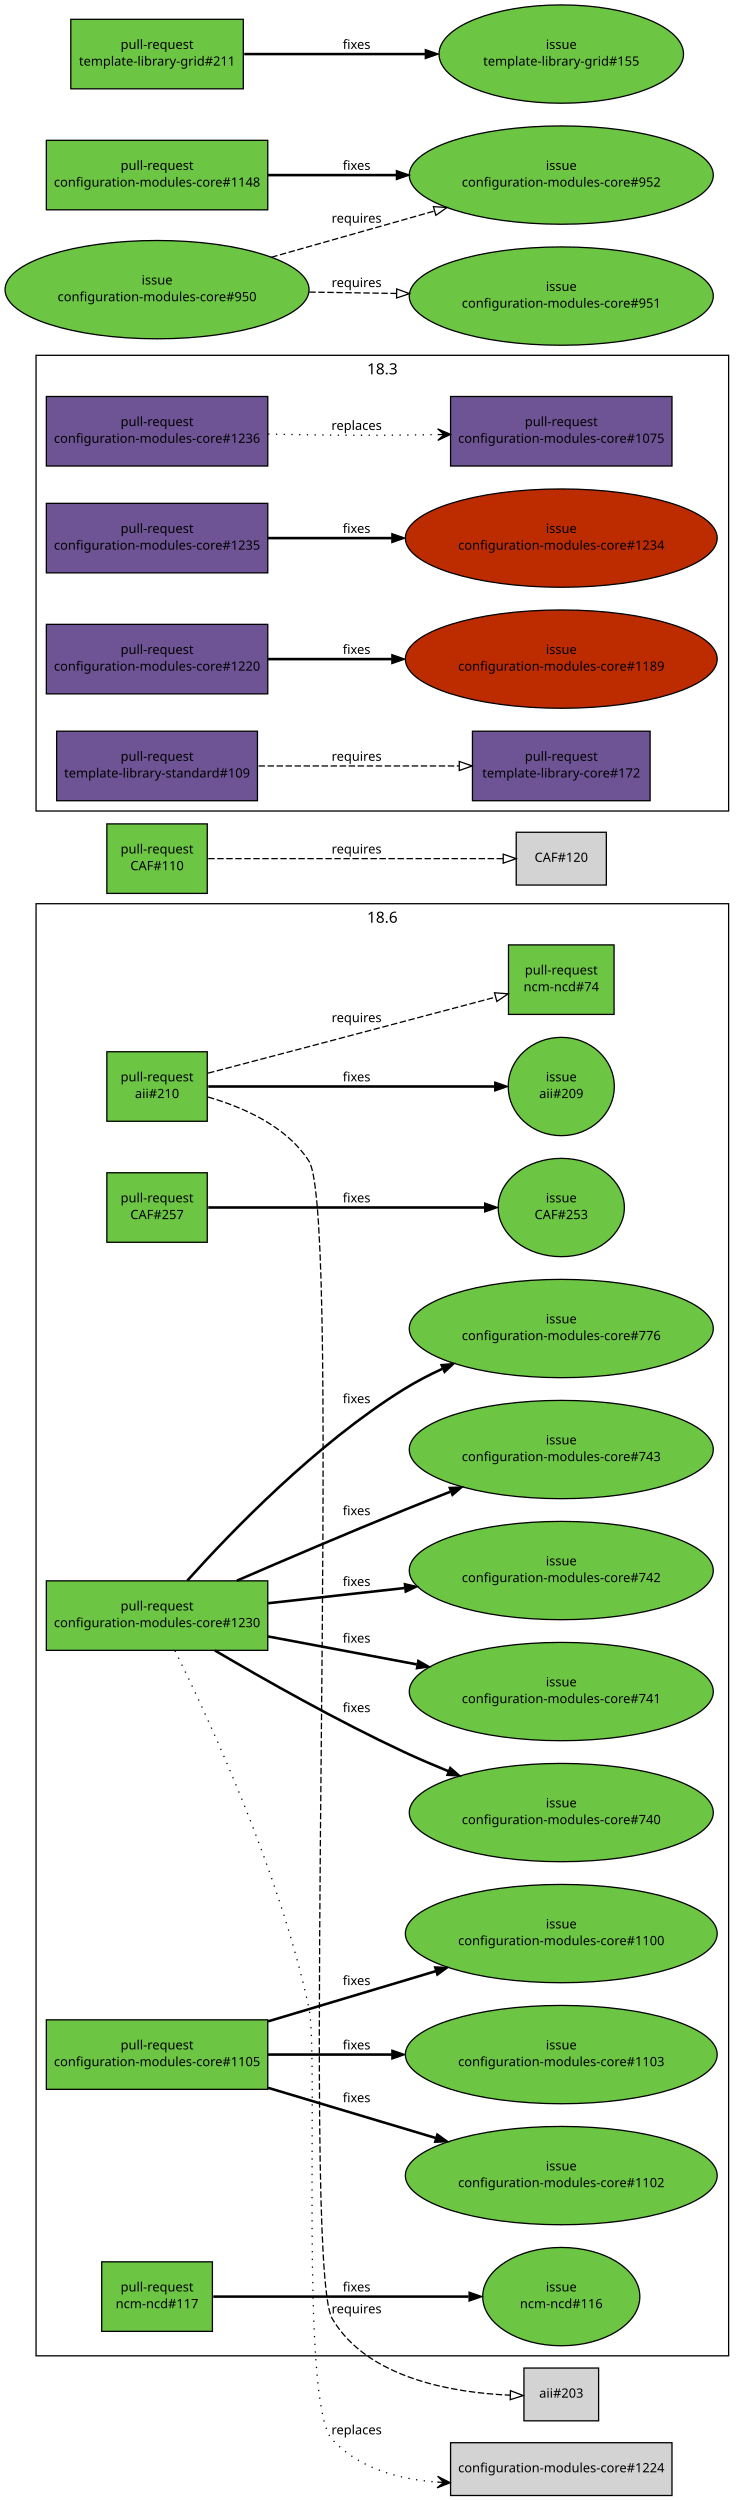
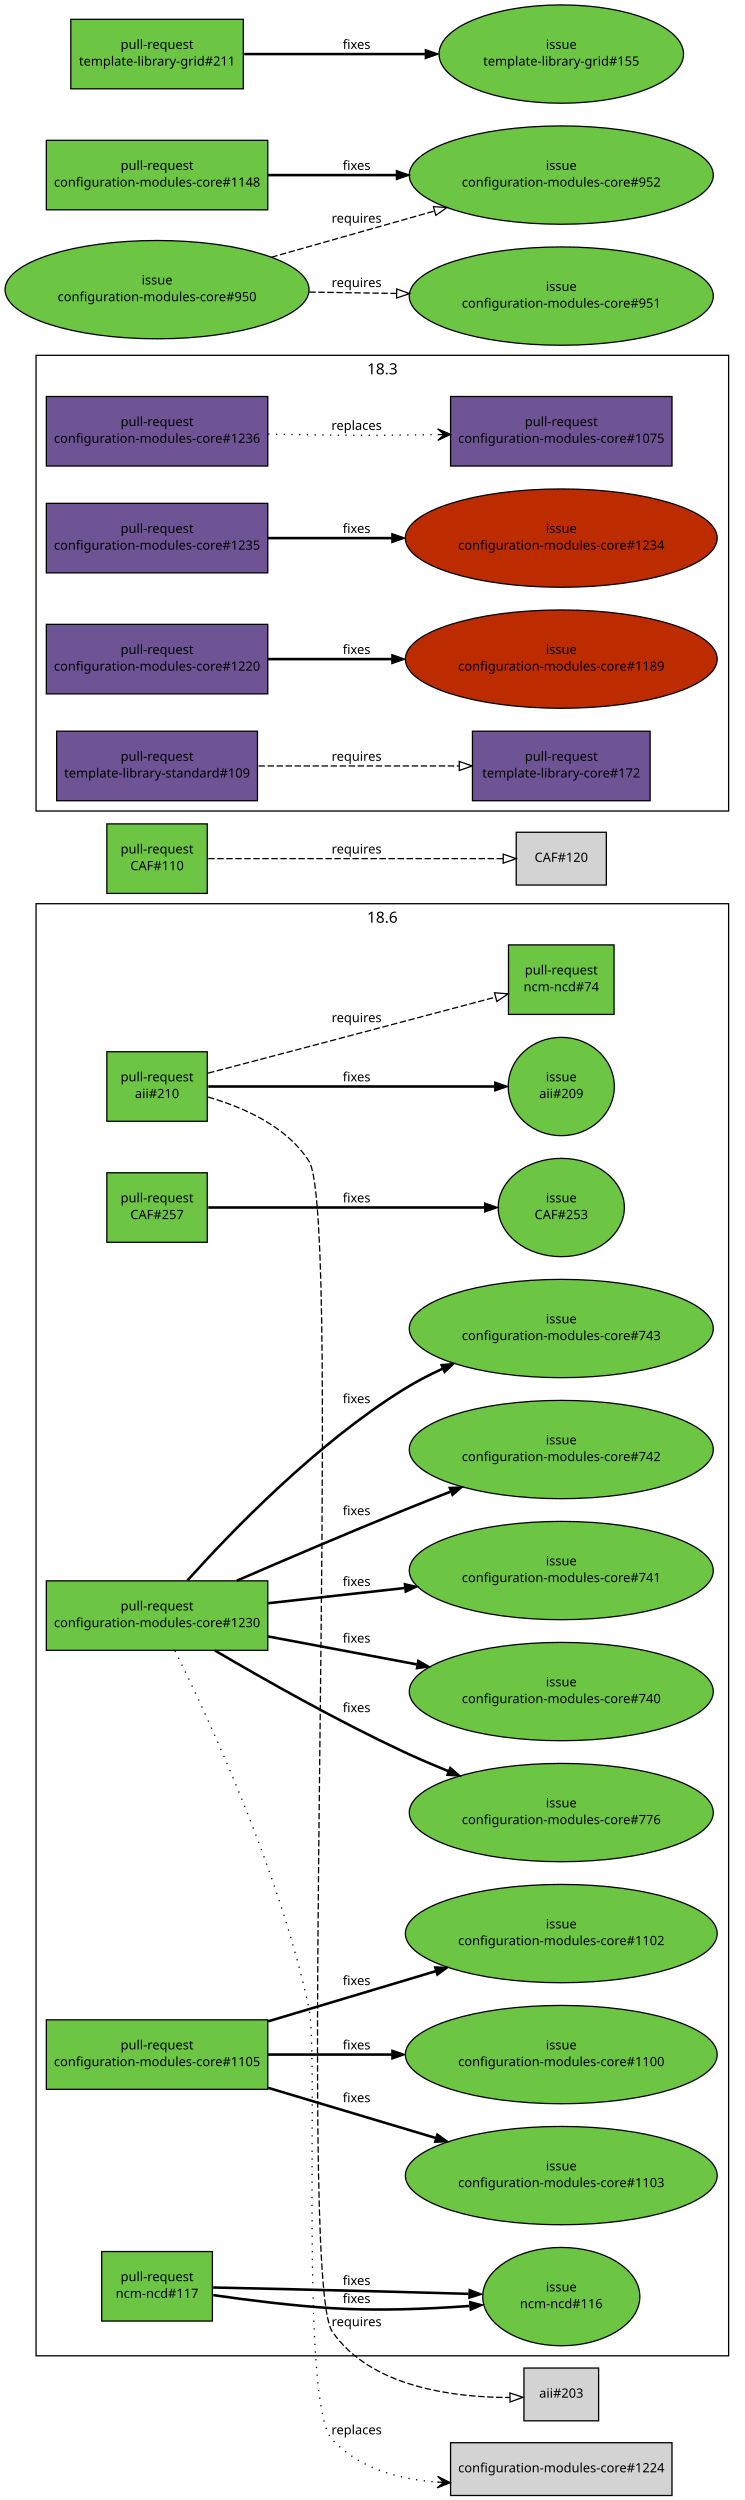
<svg xmlns="http://www.w3.org/2000/svg" xmlns:xlink="http://www.w3.org/1999/xlink" width="578pt" height="1942pt" viewBox="0.00 0.00 578.00 1942.00">
  <g id="graph1" class="graph" transform="scale(1 1) rotate(0) translate(4 1938)">
    <polygon fill="white" stroke="white" points="-4,5 -4,-1938 575,-1938 575,5 -4,5" />
    <g id="graph3" class="cluster">
      <polygon fill="none" stroke="black" points="24,-1308 24,-1662 562,-1662 562,-1308 24,-1308" />
      <text text-anchor="middle" x="293" y="-1647.2" font-family="Sans" font-size="12.00">18.3</text>
    </g>
    <g id="graph4" class="cluster">
      <polygon fill="none" stroke="black" points="24,-108 24,-1236 562,-1236 562,-108 24,-108" />
      <text text-anchor="middle" x="293" y="-1221.2" font-family="Sans" font-size="12.00">18.6</text>
    </g>
    <g id="node1" class="node">
      <a xlink:href="https://github.com/quattor/aii/pull/210" xlink:title="Shellfe: support active config for plugins" target="_parent">
        <polygon fill="#6cc644" stroke="black" points="157,-1121 79,-1121 79,-1067 157,-1067 157,-1121" />
        <text text-anchor="middle" x="118" y="-1098" font-family="Sans" font-size="10.00">pull-request</text>
        <text text-anchor="middle" x="118" y="-1085" font-family="Sans" font-size="10.00">aii#210</text>
      </a>
    </g>
    <g id="node3" class="node">
      <a xlink:href="https://github.com/quattor/aii/issues/209" xlink:title="support ACTIVE_CONFIG" target="_parent">
        <ellipse fill="#6cc644" stroke="black" cx="432" cy="-1094" rx="41.217" ry="38.184" />
        <text text-anchor="middle" x="432" y="-1098" font-family="Sans" font-size="10.00">issue</text>
        <text text-anchor="middle" x="432" y="-1085" font-family="Sans" font-size="10.00">aii#209</text>
      </a>
    </g>
    <g id="edge2" class="edge">
      <path fill="none" stroke="black" stroke-width="2" d="M157.768,-1094C214.279,-1094 317.868,-1094 380.284,-1094" />
      <polygon fill="black" stroke="black" points="380.31,-1097.5 390.31,-1094 380.31,-1090.5 380.31,-1097.5" />
      <text text-anchor="middle" x="273" y="-1098" font-family="Sans" font-size="10.00">fixes</text>
    </g>
    <g id="node5" class="node">
      <a xlink:href="https://github.com/quattor/ncm-ncd/pull/74" xlink:title="Set the current active config as an attribute to the component" target="_parent">
        <polygon fill="#6cc644" stroke="black" points="473,-1204 391,-1204 391,-1150 473,-1150 473,-1204" />
        <text text-anchor="middle" x="432" y="-1181" font-family="Sans" font-size="10.00">pull-request</text>
        <text text-anchor="middle" x="432" y="-1168" font-family="Sans" font-size="10.00">ncm-ncd#74</text>
      </a>
    </g>
    <g id="edge4" class="edge">
      <path fill="none" stroke="black" stroke-dasharray="5,2" d="M157.609,-1104.38C180.517,-1110.39 209.889,-1118.11 236,-1125 285.266,-1138.01 341.475,-1152.93 381.028,-1163.44" />
      <polygon fill="none" stroke="black" points="380.148,-1166.83 390.711,-1166.01 381.946,-1160.06 380.148,-1166.83" />
      <text text-anchor="middle" x="273" y="-1144" font-family="Sans" font-size="10.00">requires</text>
    </g>
    <g id="node7" class="node">
      <polygon fill="lightgrey" stroke="black" points="461,-98.5 403,-98.5 403,-57.5 461,-57.5 461,-98.5" />
      <text text-anchor="middle" x="432" y="-75.5" font-family="Sans" font-size="10.00">aii#203</text>
    </g>
    <g id="edge6" class="edge">
-       <path fill="none" stroke="black" stroke-dasharray="5,2" d="M157.577,-1085.84C184.672,-1077.99 218.713,-1063.15 236,-1036 262.83,-993.862 228.783,-180.122 254,-137 281.405,-90.137 348.631,-79.292 392.174,-77.425" />
-       <polygon fill="none" stroke="black" points="392.53,-80.917 402.426,-77.132 392.33,-73.92 392.53,-80.917" />
-       <text text-anchor="middle" x="273" y="-141" font-family="Sans" font-size="10.00">requires</text>
+       <path fill="none" stroke="black" stroke-dasharray="5,2" d="M157.579,-1085.84C184.675,-1077.99 218.716,-1063.15 236,-1036 263.124,-993.391 225.461,-168.675 254,-127 283.947,-83.268 349.478,-75.588 392.125,-75.632" />
+       <polygon fill="none" stroke="black" points="392.123,-79.132 402.175,-75.784 392.229,-72.133 392.123,-79.132" />
+       <text text-anchor="middle" x="273" y="-131" font-family="Sans" font-size="10.00">requires</text>
    </g>
    <g id="node8" class="node">
      <a xlink:href="https://github.com/quattor/CAF/pull/257" xlink:title="Process: run process as another user" target="_parent">
        <polygon fill="#6cc644" stroke="black" points="157,-1027 79,-1027 79,-973 157,-973 157,-1027" />
        <text text-anchor="middle" x="118" y="-1004" font-family="Sans" font-size="10.00">pull-request</text>
        <text text-anchor="middle" x="118" y="-991" font-family="Sans" font-size="10.00">CAF#257</text>
      </a>
    </g>
    <g id="node10" class="node">
      <a xlink:href="https://github.com/quattor/CAF/issues/253" xlink:title="CAF::Process: Include an option to execute the command as an specific user" target="_parent">
        <ellipse fill="#6cc644" stroke="black" cx="432" cy="-1000" rx="48.998" ry="38.184" />
        <text text-anchor="middle" x="432" y="-1004" font-family="Sans" font-size="10.00">issue</text>
        <text text-anchor="middle" x="432" y="-991" font-family="Sans" font-size="10.00">CAF#253</text>
      </a>
    </g>
    <g id="edge8" class="edge">
      <path fill="none" stroke="black" stroke-width="2" d="M157.768,-1000C211.934,-1000 309.353,-1000 372.308,-1000" />
      <polygon fill="black" stroke="black" points="372.488,-1003.5 382.488,-1000 372.488,-996.5 372.488,-1003.5" />
      <text text-anchor="middle" x="273" y="-1004" font-family="Sans" font-size="10.00">fixes</text>
    </g>
    <g id="node11" class="node">
      <a xlink:href="https://github.com/quattor/CAF/pull/110" xlink:title="Download: API proposal" target="_parent">
        <polygon fill="#6cc644" stroke="black" points="157,-1298 79,-1298 79,-1244 157,-1244 157,-1298" />
        <text text-anchor="middle" x="118" y="-1275" font-family="Sans" font-size="10.00">pull-request</text>
        <text text-anchor="middle" x="118" y="-1262" font-family="Sans" font-size="10.00">CAF#110</text>
      </a>
    </g>
    <g id="node13" class="node">
      <polygon fill="lightgrey" stroke="black" points="467,-1291.5 397,-1291.5 397,-1250.5 467,-1250.5 467,-1291.5" />
      <text text-anchor="middle" x="432" y="-1268.5" font-family="Sans" font-size="10.00">CAF#120</text>
    </g>
    <g id="edge10" class="edge">
      <path fill="none" stroke="black" stroke-dasharray="5,2" d="M157.768,-1271C216.269,-1271 325.221,-1271 386.719,-1271" />
      <polygon fill="none" stroke="black" points="386.897,-1274.5 396.897,-1271 386.897,-1267.5 386.897,-1274.5" />
      <text text-anchor="middle" x="273" y="-1275" font-family="Sans" font-size="10.00">requires</text>
    </g>
    <g id="node14" class="node">
      <a xlink:href="https://github.com/quattor/configuration-modules-core/pull/1236" xlink:title="ncm-spma: yum: Expose support for multiple reposdirs" target="_parent">
        <polygon fill="#6e5494" stroke="black" points="204,-1630 32,-1630 32,-1576 204,-1576 204,-1630" />
        <text text-anchor="middle" x="118" y="-1607" font-family="Sans" font-size="10.00">pull-request</text>
        <text text-anchor="middle" x="118" y="-1594" font-family="Sans" font-size="10.00">configuration-modules-core#1236</text>
      </a>
    </g>
    <g id="node16" class="node">
      <a xlink:href="https://github.com/quattor/configuration-modules-core/pull/1075" xlink:title="ncm-spma (yum): Allow unmanaged repositories to be controlled seperately from packages" target="_parent">
        <polygon fill="#6e5494" stroke="black" points="518,-1630 346,-1630 346,-1576 518,-1576 518,-1630" />
        <text text-anchor="middle" x="432" y="-1607" font-family="Sans" font-size="10.00">pull-request</text>
        <text text-anchor="middle" x="432" y="-1594" font-family="Sans" font-size="10.00">configuration-modules-core#1075</text>
      </a>
    </g>
    <g id="edge12" class="edge">
      <path fill="none" stroke="black" stroke-dasharray="1,5" d="M204.329,-1600.81C220.818,-1600.47 237.942,-1600.18 254,-1600 280.582,-1599.71 309.395,-1599.95 335.94,-1600.4" />
      <polygon fill="black" stroke="black" points="345.993,-1600.58 335.913,-1604.9 340.994,-1600.49 335.995,-1600.4 335.995,-1600.4 335.995,-1600.4 340.994,-1600.49 336.076,-1595.9 345.993,-1600.58 345.993,-1600.58" />
      <text text-anchor="middle" x="273" y="-1604" font-family="Sans" font-size="10.00">replaces</text>
    </g>
    <g id="node17" class="node">
      <a xlink:href="https://github.com/quattor/configuration-modules-core/pull/1235" xlink:title="ncm-ofed: import CAF::Service and enable NoActionSupported" target="_parent">
        <polygon fill="#6e5494" stroke="black" points="204,-1547 32,-1547 32,-1493 204,-1493 204,-1547" />
        <text text-anchor="middle" x="118" y="-1524" font-family="Sans" font-size="10.00">pull-request</text>
        <text text-anchor="middle" x="118" y="-1511" font-family="Sans" font-size="10.00">configuration-modules-core#1235</text>
      </a>
    </g>
    <g id="node19" class="node">
      <a xlink:href="https://github.com/quattor/configuration-modules-core/issues/1234" xlink:title="ncm-ofed: no loading of CAF::Service" target="_parent">
        <ellipse fill="#bd2c00" stroke="black" cx="432" cy="-1520" rx="121.122" ry="38.184" />
        <text text-anchor="middle" x="432" y="-1524" font-family="Sans" font-size="10.00">issue</text>
        <text text-anchor="middle" x="432" y="-1511" font-family="Sans" font-size="10.00">configuration-modules-core#1234</text>
      </a>
    </g>
    <g id="edge14" class="edge">
      <path fill="none" stroke="black" stroke-width="2" d="M204.217,-1520C233.916,-1520 267.888,-1520 300.372,-1520" />
      <polygon fill="black" stroke="black" points="300.399,-1523.5 310.399,-1520 300.399,-1516.5 300.399,-1523.5" />
      <text text-anchor="middle" x="273" y="-1524" font-family="Sans" font-size="10.00">fixes</text>
    </g>
    <g id="node20" class="node">
      <a xlink:href="https://github.com/quattor/configuration-modules-core/pull/1230" xlink:title="ncm-ceph: support for luminous, bluestore, ceph-volume and per host osd deployment" target="_parent">
        <polygon fill="#6cc644" stroke="black" points="204,-710 32,-710 32,-656 204,-656 204,-710" />
        <text text-anchor="middle" x="118" y="-687" font-family="Sans" font-size="10.00">pull-request</text>
        <text text-anchor="middle" x="118" y="-674" font-family="Sans" font-size="10.00">configuration-modules-core#1230</text>
      </a>
    </g>
    <g id="node22" class="node">
      <polygon fill="lightgrey" stroke="black" points="518,-40.5 346,-40.5 346,0.5 518,0.5 518,-40.5" />
      <text text-anchor="middle" x="432" y="-17.5" font-family="Sans" font-size="10.00">configuration-modules-core#1224</text>
    </g>
    <g id="edge16" class="edge">
      <path fill="none" stroke="black" stroke-dasharray="1,5" d="M131.946,-655.737C157.901,-603.47 213.065,-484.861 236,-378 243.822,-341.554 228.646,-70.326 254,-43 274.66,-20.734 305.395,-12.09 335.537,-9.922" />
      <polygon fill="black" stroke="black" points="345.721,-9.425 335.952,-14.407 340.727,-9.669 335.733,-9.913 335.733,-9.913 335.733,-9.913 340.727,-9.669 335.513,-5.418 345.721,-9.425 345.721,-9.425" />
      <text text-anchor="middle" x="273" y="-47" font-family="Sans" font-size="10.00">replaces</text>
    </g>
    <g id="node24" class="node">
      <a xlink:href="https://github.com/quattor/configuration-modules-core/issues/740" xlink:title="ncm-ceph: add boolean to disable osd features" target="_parent">
+         <ellipse fill="#6cc644" stroke="black" cx="432" cy="-624" rx="118.087" ry="38.184" />
+         <text text-anchor="middle" x="432" y="-628" font-family="Sans" font-size="10.00">issue</text>
+         <text text-anchor="middle" x="432" y="-615" font-family="Sans" font-size="10.00">configuration-modules-core#740</text>
+       </a>
+     </g>
+     <g id="edge18" class="edge">
+       <path fill="none" stroke="black" stroke-width="2" d="M204.217,-666.8C239.883,-660.098 281.712,-652.239 319.725,-645.096" />
+       <polygon fill="black" stroke="black" points="320.636,-648.486 329.818,-643.2 319.343,-641.607 320.636,-648.486" />
+       <text text-anchor="middle" x="273" y="-662" font-family="Sans" font-size="10.00">fixes</text>
+     </g>
+     <g id="node26" class="node">
+       <a xlink:href="https://github.com/quattor/configuration-modules-core/issues/741" xlink:title="ncm-ceph: check possibilities to rescale ceph in Jewel" target="_parent">
+         <ellipse fill="#6cc644" stroke="black" cx="432" cy="-718" rx="118.087" ry="38.184" />
+         <text text-anchor="middle" x="432" y="-722" font-family="Sans" font-size="10.00">issue</text>
+         <text text-anchor="middle" x="432" y="-709" font-family="Sans" font-size="10.00">configuration-modules-core#741</text>
+       </a>
+     </g>
+     <g id="edge20" class="edge">
+       <path fill="none" stroke="black" stroke-width="2" d="M204.217,-692.61C236.853,-696.248 274.649,-700.461 309.96,-704.397" />
+       <polygon fill="black" stroke="black" points="310.011,-707.924 320.337,-705.554 310.787,-700.967 310.011,-707.924" />
+       <text text-anchor="middle" x="273" y="-706" font-family="Sans" font-size="10.00">fixes</text>
+     </g>
+     <g id="node28" class="node">
+       <a xlink:href="https://github.com/quattor/configuration-modules-core/issues/742" xlink:title="ncm-ceph: allow control over deploying admin keyrings along with ceph.conf" target="_parent">
+         <ellipse fill="#6cc644" stroke="black" cx="432" cy="-812" rx="118.087" ry="38.184" />
+         <text text-anchor="middle" x="432" y="-816" font-family="Sans" font-size="10.00">issue</text>
+         <text text-anchor="middle" x="432" y="-803" font-family="Sans" font-size="10.00">configuration-modules-core#742</text>
+       </a>
+     </g>
+     <g id="edge22" class="edge">
+       <path fill="none" stroke="black" stroke-width="2" d="M180.021,-710.157C217.512,-726.405 266.341,-747.274 310,-765 321.533,-769.683 333.724,-774.516 345.76,-779.22" />
+       <polygon fill="black" stroke="black" points="344.777,-782.593 355.365,-782.96 347.317,-776.07 344.777,-782.593" />
+       <text text-anchor="middle" x="273" y="-761" font-family="Sans" font-size="10.00">fixes</text>
+     </g>
+     <g id="node30" class="node">
+       <a xlink:href="https://github.com/quattor/configuration-modules-core/issues/743" xlink:title="ncm-ceph: check admin keyring is current before running ceph-deploy admin" target="_parent">
+         <ellipse fill="#6cc644" stroke="black" cx="432" cy="-906" rx="118.087" ry="38.184" />
+         <text text-anchor="middle" x="432" y="-910" font-family="Sans" font-size="10.00">issue</text>
+         <text text-anchor="middle" x="432" y="-897" font-family="Sans" font-size="10.00">configuration-modules-core#743</text>
+       </a>
+     </g>
+     <g id="edge24" class="edge">
+       <path fill="none" stroke="black" stroke-width="2" d="M141.557,-710.251C175.485,-748.072 241.585,-816.598 310,-859 319.232,-864.722 329.275,-869.947 339.504,-874.661" />
+       <polygon fill="black" stroke="black" points="338.372,-877.987 348.932,-878.845 341.212,-871.589 338.372,-877.987" />
+       <text text-anchor="middle" x="273" y="-848" font-family="Sans" font-size="10.00">fixes</text>
+     </g>
+     <g id="node32" class="node">
+       <a xlink:href="https://github.com/quattor/configuration-modules-core/issues/776" xlink:title="ncm-ceph: ceph mds stat output redesigned on Jewel" target="_parent">
        <ellipse fill="#6cc644" stroke="black" cx="432" cy="-530" rx="118.087" ry="38.184" />
        <text text-anchor="middle" x="432" y="-534" font-family="Sans" font-size="10.00">issue</text>
-         <text text-anchor="middle" x="432" y="-521" font-family="Sans" font-size="10.00">configuration-modules-core#740</text>
-       </a>
-     </g>
-     <g id="edge18" class="edge">
+         <text text-anchor="middle" x="432" y="-521" font-family="Sans" font-size="10.00">configuration-modules-core#776</text>
+       </a>
+     </g>
+     <g id="edge26" class="edge">
      <path fill="none" stroke="black" stroke-width="2" d="M162.867,-655.938C201.211,-633.37 258.231,-601.124 310,-577 320.958,-571.894 332.637,-566.878 344.263,-562.135" />
      <polygon fill="black" stroke="black" points="345.59,-565.374 353.561,-558.394 342.977,-558.88 345.59,-565.374" />
      <text text-anchor="middle" x="273" y="-608" font-family="Sans" font-size="10.00">fixes</text>
-     </g>
-     <g id="node26" class="node">
-       <a xlink:href="https://github.com/quattor/configuration-modules-core/issues/741" xlink:title="ncm-ceph: check possibilities to rescale ceph in Jewel" target="_parent">
-         <ellipse fill="#6cc644" stroke="black" cx="432" cy="-624" rx="118.087" ry="38.184" />
-         <text text-anchor="middle" x="432" y="-628" font-family="Sans" font-size="10.00">issue</text>
-         <text text-anchor="middle" x="432" y="-615" font-family="Sans" font-size="10.00">configuration-modules-core#741</text>
-       </a>
-     </g>
-     <g id="edge20" class="edge">
-       <path fill="none" stroke="black" stroke-width="2" d="M204.217,-666.8C239.883,-660.098 281.712,-652.239 319.725,-645.096" />
-       <polygon fill="black" stroke="black" points="320.636,-648.486 329.818,-643.2 319.343,-641.607 320.636,-648.486" />
-       <text text-anchor="middle" x="273" y="-662" font-family="Sans" font-size="10.00">fixes</text>
-     </g>
-     <g id="node28" class="node">
-       <a xlink:href="https://github.com/quattor/configuration-modules-core/issues/742" xlink:title="ncm-ceph: allow control over deploying admin keyrings along with ceph.conf" target="_parent">
-         <ellipse fill="#6cc644" stroke="black" cx="432" cy="-718" rx="118.087" ry="38.184" />
-         <text text-anchor="middle" x="432" y="-722" font-family="Sans" font-size="10.00">issue</text>
-         <text text-anchor="middle" x="432" y="-709" font-family="Sans" font-size="10.00">configuration-modules-core#742</text>
-       </a>
-     </g>
-     <g id="edge22" class="edge">
-       <path fill="none" stroke="black" stroke-width="2" d="M204.217,-692.61C236.853,-696.248 274.649,-700.461 309.96,-704.397" />
-       <polygon fill="black" stroke="black" points="310.011,-707.924 320.337,-705.554 310.787,-700.967 310.011,-707.924" />
-       <text text-anchor="middle" x="273" y="-706" font-family="Sans" font-size="10.00">fixes</text>
-     </g>
-     <g id="node30" class="node">
-       <a xlink:href="https://github.com/quattor/configuration-modules-core/issues/743" xlink:title="ncm-ceph: check admin keyring is current before running ceph-deploy admin" target="_parent">
-         <ellipse fill="#6cc644" stroke="black" cx="432" cy="-812" rx="118.087" ry="38.184" />
-         <text text-anchor="middle" x="432" y="-816" font-family="Sans" font-size="10.00">issue</text>
-         <text text-anchor="middle" x="432" y="-803" font-family="Sans" font-size="10.00">configuration-modules-core#743</text>
-       </a>
-     </g>
-     <g id="edge24" class="edge">
-       <path fill="none" stroke="black" stroke-width="2" d="M180.021,-710.157C217.512,-726.405 266.341,-747.274 310,-765 321.533,-769.683 333.724,-774.516 345.76,-779.22" />
-       <polygon fill="black" stroke="black" points="344.777,-782.593 355.365,-782.96 347.317,-776.07 344.777,-782.593" />
-       <text text-anchor="middle" x="273" y="-761" font-family="Sans" font-size="10.00">fixes</text>
-     </g>
-     <g id="node32" class="node">
-       <a xlink:href="https://github.com/quattor/configuration-modules-core/issues/776" xlink:title="ncm-ceph: ceph mds stat output redesigned on Jewel" target="_parent">
-         <ellipse fill="#6cc644" stroke="black" cx="432" cy="-906" rx="118.087" ry="38.184" />
-         <text text-anchor="middle" x="432" y="-910" font-family="Sans" font-size="10.00">issue</text>
-         <text text-anchor="middle" x="432" y="-897" font-family="Sans" font-size="10.00">configuration-modules-core#776</text>
-       </a>
-     </g>
-     <g id="edge26" class="edge">
-       <path fill="none" stroke="black" stroke-width="2" d="M141.557,-710.251C175.485,-748.072 241.585,-816.598 310,-859 319.232,-864.722 329.275,-869.947 339.504,-874.661" />
-       <polygon fill="black" stroke="black" points="338.372,-877.987 348.932,-878.845 341.212,-871.589 338.372,-877.987" />
-       <text text-anchor="middle" x="273" y="-848" font-family="Sans" font-size="10.00">fixes</text>
    </g>
    <g id="node33" class="node">
      <a xlink:href="https://github.com/quattor/configuration-modules-core/pull/1220" xlink:title="ncm-cups: Stop daemon if server not enabled" target="_parent">
        <polygon fill="#6e5494" stroke="black" points="204,-1453 32,-1453 32,-1399 204,-1399 204,-1453" />
        <text text-anchor="middle" x="118" y="-1430" font-family="Sans" font-size="10.00">pull-request</text>
        <text text-anchor="middle" x="118" y="-1417" font-family="Sans" font-size="10.00">configuration-modules-core#1220</text>
      </a>
    </g>
    <g id="node35" class="node">
      <a xlink:href="https://github.com/quattor/configuration-modules-core/issues/1189" xlink:title="ncm-cups: Nodetype of client should stop running cups daemon" target="_parent">
        <ellipse fill="#bd2c00" stroke="black" cx="432" cy="-1426" rx="121.122" ry="38.184" />
        <text text-anchor="middle" x="432" y="-1430" font-family="Sans" font-size="10.00">issue</text>
        <text text-anchor="middle" x="432" y="-1417" font-family="Sans" font-size="10.00">configuration-modules-core#1189</text>
      </a>
    </g>
    <g id="edge28" class="edge">
      <path fill="none" stroke="black" stroke-width="2" d="M204.217,-1426C233.916,-1426 267.888,-1426 300.372,-1426" />
      <polygon fill="black" stroke="black" points="300.399,-1429.5 310.399,-1426 300.399,-1422.5 300.399,-1429.5" />
      <text text-anchor="middle" x="273" y="-1430" font-family="Sans" font-size="10.00">fixes</text>
    </g>
    <g id="node36" class="node">
      <a xlink:href="https://github.com/quattor/configuration-modules-core/pull/1105" xlink:title="ncm-authconfig: fix krb5_realm, user_object_class and newline between ldap_krb5_canonicalize and ldap_krb5_realm" target="_parent">
        <polygon fill="#6cc644" stroke="black" points="204,-369 32,-369 32,-315 204,-315 204,-369" />
        <text text-anchor="middle" x="118" y="-346" font-family="Sans" font-size="10.00">pull-request</text>
        <text text-anchor="middle" x="118" y="-333" font-family="Sans" font-size="10.00">configuration-modules-core#1105</text>
      </a>
    </g>
    <g id="node38" class="node">
      <a xlink:href="https://github.com/quattor/configuration-modules-core/issues/1100" xlink:title="ncm-authconfig : no newline after krb5_canonicalize option" target="_parent">
+         <ellipse fill="#6cc644" stroke="black" cx="432" cy="-342" rx="121.122" ry="38.184" />
+         <text text-anchor="middle" x="432" y="-346" font-family="Sans" font-size="10.00">issue</text>
+         <text text-anchor="middle" x="432" y="-333" font-family="Sans" font-size="10.00">configuration-modules-core#1100</text>
+       </a>
+     </g>
+     <g id="edge30" class="edge">
+       <path fill="none" stroke="black" stroke-width="2" d="M204.217,-342C233.916,-342 267.888,-342 300.372,-342" />
+       <polygon fill="black" stroke="black" points="300.399,-345.5 310.399,-342 300.399,-338.5 300.399,-345.5" />
+       <text text-anchor="middle" x="273" y="-346" font-family="Sans" font-size="10.00">fixes</text>
+     </g>
+     <g id="node40" class="node">
+       <a xlink:href="https://github.com/quattor/configuration-modules-core/issues/1102" xlink:title="ncm-authconfig: There is no " target="_parent">
        <ellipse fill="#6cc644" stroke="black" cx="432" cy="-436" rx="121.122" ry="38.184" />
        <text text-anchor="middle" x="432" y="-440" font-family="Sans" font-size="10.00">issue</text>
-         <text text-anchor="middle" x="432" y="-427" font-family="Sans" font-size="10.00">configuration-modules-core#1100</text>
-       </a>
-     </g>
-     <g id="edge30" class="edge">
+         <text text-anchor="middle" x="432" y="-427" font-family="Sans" font-size="10.00">configuration-modules-core#1102</text>
+       </a>
+     </g>
+     <g id="edge32" class="edge">
      <path fill="none" stroke="black" stroke-width="2" d="M204.217,-367.81C244.557,-379.887 292.783,-394.324 334.453,-406.798" />
      <polygon fill="black" stroke="black" points="333.48,-410.16 344.064,-409.675 335.488,-403.454 333.48,-410.16" />
      <text text-anchor="middle" x="273" y="-396" font-family="Sans" font-size="10.00">fixes</text>
    </g>
-     <g id="node40" class="node">
-       <a xlink:href="https://github.com/quattor/configuration-modules-core/issues/1102" xlink:title="ncm-authconfig: There is no " target="_parent">
+     <g id="node42" class="node">
+       <a xlink:href="https://github.com/quattor/configuration-modules-core/issues/1103" xlink:title="ncm-authconfig: krb5_realm = ARRAY(0x39a5830)" target="_parent">
        <ellipse fill="#6cc644" stroke="black" cx="432" cy="-248" rx="121.122" ry="38.184" />
        <text text-anchor="middle" x="432" y="-252" font-family="Sans" font-size="10.00">issue</text>
-         <text text-anchor="middle" x="432" y="-239" font-family="Sans" font-size="10.00">configuration-modules-core#1102</text>
-       </a>
-     </g>
-     <g id="edge32" class="edge">
+         <text text-anchor="middle" x="432" y="-239" font-family="Sans" font-size="10.00">configuration-modules-core#1103</text>
+       </a>
+     </g>
+     <g id="edge34" class="edge">
      <path fill="none" stroke="black" stroke-width="2" d="M204.217,-316.19C244.557,-304.113 292.783,-289.676 334.453,-277.202" />
      <polygon fill="black" stroke="black" points="335.488,-280.546 344.064,-274.325 333.48,-273.84 335.488,-280.546" />
      <text text-anchor="middle" x="273" y="-305" font-family="Sans" font-size="10.00">fixes</text>
-     </g>
-     <g id="node42" class="node">
-       <a xlink:href="https://github.com/quattor/configuration-modules-core/issues/1103" xlink:title="ncm-authconfig: krb5_realm = ARRAY(0x39a5830)" target="_parent">
-         <ellipse fill="#6cc644" stroke="black" cx="432" cy="-342" rx="121.122" ry="38.184" />
-         <text text-anchor="middle" x="432" y="-346" font-family="Sans" font-size="10.00">issue</text>
-         <text text-anchor="middle" x="432" y="-333" font-family="Sans" font-size="10.00">configuration-modules-core#1103</text>
-       </a>
-     </g>
-     <g id="edge34" class="edge">
-       <path fill="none" stroke="black" stroke-width="2" d="M204.217,-342C233.916,-342 267.888,-342 300.372,-342" />
-       <polygon fill="black" stroke="black" points="300.399,-345.5 310.399,-342 300.399,-338.5 300.399,-345.5" />
-       <text text-anchor="middle" x="273" y="-346" font-family="Sans" font-size="10.00">fixes</text>
    </g>
    <g id="node43" class="node">
      <a xlink:href="https://github.com/quattor/configuration-modules-core/pull/1148" xlink:title="ncm-spma: Remove support from groups from spma yumng backend" target="_parent">
        <polygon fill="#6cc644" stroke="black" points="204,-1829 32,-1829 32,-1775 204,-1775 204,-1829" />
        <text text-anchor="middle" x="118" y="-1806" font-family="Sans" font-size="10.00">pull-request</text>
        <text text-anchor="middle" x="118" y="-1793" font-family="Sans" font-size="10.00">configuration-modules-core#1148</text>
      </a>
    </g>
    <g id="node45" class="node">
      <a xlink:href="https://github.com/quattor/configuration-modules-core/issues/952" xlink:title="ncm-spma (yumng): Remove support for package groups" target="_parent">
        <ellipse fill="#6cc644" stroke="black" cx="432" cy="-1802" rx="118.087" ry="38.184" />
        <text text-anchor="middle" x="432" y="-1806" font-family="Sans" font-size="10.00">issue</text>
        <text text-anchor="middle" x="432" y="-1793" font-family="Sans" font-size="10.00">configuration-modules-core#952</text>
      </a>
    </g>
    <g id="edge36" class="edge">
      <path fill="none" stroke="black" stroke-width="2" d="M204.217,-1802C234.903,-1802 270.151,-1802 303.606,-1802" />
      <polygon fill="black" stroke="black" points="303.924,-1805.5 313.924,-1802 303.924,-1798.5 303.924,-1805.5" />
      <text text-anchor="middle" x="273" y="-1806" font-family="Sans" font-size="10.00">fixes</text>
    </g>
    <g id="node46" class="node">
      <a xlink:href="https://github.com/quattor/configuration-modules-core/issues/950" xlink:title="ncm-spma: Remove support for package groups from yum backends" target="_parent">
        <ellipse fill="#6cc644" stroke="black" cx="118" cy="-1713" rx="118.087" ry="38.184" />
        <text text-anchor="middle" x="118" y="-1717" font-family="Sans" font-size="10.00">issue</text>
        <text text-anchor="middle" x="118" y="-1704" font-family="Sans" font-size="10.00">configuration-modules-core#950</text>
      </a>
    </g>
    <g id="edge40" class="edge">
      <path fill="none" stroke="black" stroke-dasharray="5,2" d="M206.721,-1738.15C246.26,-1749.35 292.974,-1762.59 333.584,-1774.11" />
      <polygon fill="none" stroke="black" points="332.651,-1777.48 343.226,-1776.84 334.56,-1770.74 332.651,-1777.48" />
      <text text-anchor="middle" x="273" y="-1765" font-family="Sans" font-size="10.00">requires</text>
    </g>
    <g id="node48" class="node">
      <a xlink:href="https://github.com/quattor/configuration-modules-core/issues/951" xlink:title="ncm-spma (yum): Remove support for package groups" target="_parent">
        <ellipse fill="#6cc644" stroke="black" cx="432" cy="-1708" rx="118.087" ry="38.184" />
        <text text-anchor="middle" x="432" y="-1712" font-family="Sans" font-size="10.00">issue</text>
        <text text-anchor="middle" x="432" y="-1699" font-family="Sans" font-size="10.00">configuration-modules-core#951</text>
      </a>
    </g>
    <g id="edge38" class="edge">
      <path fill="none" stroke="black" stroke-dasharray="5,2" d="M236.263,-1711.12C258.348,-1710.77 281.525,-1710.4 303.892,-1710.04" />
      <polygon fill="none" stroke="black" points="304.162,-1713.54 314.105,-1709.88 304.05,-1706.54 304.162,-1713.54" />
      <text text-anchor="middle" x="273" y="-1715" font-family="Sans" font-size="10.00">requires</text>
    </g>
    <g id="node50" class="node">
      <a xlink:href="https://github.com/quattor/ncm-ncd/pull/117" xlink:title="Allow component modules to be loaded from any path" target="_parent">
-         <polygon fill="#6cc644" stroke="black" points="161,-181 75,-181 75,-127 161,-127 161,-181" />
-         <text text-anchor="middle" x="118" y="-158" font-family="Sans" font-size="10.00">pull-request</text>
-         <text text-anchor="middle" x="118" y="-145" font-family="Sans" font-size="10.00">ncm-ncd#117</text>
+         <polygon fill="#6cc644" stroke="black" points="161,-189 75,-189 75,-135 161,-135 161,-189" />
+         <text text-anchor="middle" x="118" y="-166" font-family="Sans" font-size="10.00">pull-request</text>
+         <text text-anchor="middle" x="118" y="-153" font-family="Sans" font-size="10.00">ncm-ncd#117</text>
      </a>
    </g>
    <g id="node52" class="node">
      <a xlink:href="https://github.com/quattor/ncm-ncd/issues/116" xlink:title="hasFile() prevents component modules from being relocated" target="_parent">
        <ellipse fill="#6cc644" stroke="black" cx="432" cy="-154" rx="61.018" ry="38.184" />
        <text text-anchor="middle" x="432" y="-158" font-family="Sans" font-size="10.00">issue</text>
        <text text-anchor="middle" x="432" y="-145" font-family="Sans" font-size="10.00">ncm-ncd#116</text>
      </a>
    </g>
    <g id="edge42" class="edge">
-       <path fill="none" stroke="black" stroke-width="2" d="M161.66,-154C212.954,-154 298.809,-154 360.001,-154" />
-       <polygon fill="black" stroke="black" points="360.362,-157.5 370.362,-154 360.362,-150.5 360.362,-157.5" />
-       <text text-anchor="middle" x="273" y="-158" font-family="Sans" font-size="10.00">fixes</text>
-     </g>
-     <g id="node53" class="node">
+       <path fill="none" stroke="black" stroke-width="2" d="M161.663,-155.14C188.272,-151.309 223.008,-146.93 254,-145 289.112,-142.814 328.145,-144.345 360.692,-146.722" />
+       <polygon fill="black" stroke="black" points="360.777,-150.239 371.017,-147.52 361.317,-143.26 360.777,-150.239" />
+       <text text-anchor="middle" x="273" y="-149" font-family="Sans" font-size="10.00">fixes</text>
+     </g>
+     <g id="edge44" class="edge">
+       <path fill="none" stroke="black" stroke-width="2" d="M161.622,-161.065C196.815,-160.294 247.597,-159.145 292,-158 314.138,-157.429 338.244,-156.758 360.116,-156.131" />
+       <polygon fill="black" stroke="black" points="360.427,-159.623 370.322,-155.836 360.226,-152.626 360.427,-159.623" />
+       <text text-anchor="middle" x="273" y="-163" font-family="Sans" font-size="10.00">fixes</text>
+     </g>
+     <g id="node54" class="node">
      <a xlink:href="https://github.com/quattor/template-library-grid/pull/211" xlink:title="Machine job feature bug fix" target="_parent">
        <polygon fill="#6cc644" stroke="black" points="185,-1923 51,-1923 51,-1869 185,-1869 185,-1923" />
        <text text-anchor="middle" x="118" y="-1900" font-family="Sans" font-size="10.00">pull-request</text>
        <text text-anchor="middle" x="118" y="-1887" font-family="Sans" font-size="10.00">template-library-grid#211</text>
      </a>
    </g>
-     <g id="node55" class="node">
+     <g id="node56" class="node">
      <a xlink:href="https://github.com/quattor/template-library-grid/issues/155" xlink:title="Cleanup machine and job features templates" target="_parent">
        <ellipse fill="#6cc644" stroke="black" cx="432" cy="-1896" rx="94.96" ry="38.184" />
        <text text-anchor="middle" x="432" y="-1900" font-family="Sans" font-size="10.00">issue</text>
        <text text-anchor="middle" x="432" y="-1887" font-family="Sans" font-size="10.00">template-library-grid#155</text>
      </a>
    </g>
-     <g id="edge44" class="edge">
+     <g id="edge46" class="edge">
      <path fill="none" stroke="black" stroke-width="2" d="M185.747,-1896C226.73,-1896 279.863,-1896 326.279,-1896" />
      <polygon fill="black" stroke="black" points="326.381,-1899.5 336.381,-1896 326.381,-1892.5 326.381,-1899.5" />
      <text text-anchor="middle" x="273" y="-1900" font-family="Sans" font-size="10.00">fixes</text>
    </g>
-     <g id="node56" class="node">
+     <g id="node57" class="node">
      <a xlink:href="https://github.com/quattor/template-library-standard/pull/109" xlink:title="Add sample of nvidia workstation and compute GPUs" target="_parent">
        <polygon fill="#6e5494" stroke="black" points="196,-1370 40,-1370 40,-1316 196,-1316 196,-1370" />
        <text text-anchor="middle" x="118" y="-1347" font-family="Sans" font-size="10.00">pull-request</text>
        <text text-anchor="middle" x="118" y="-1334" font-family="Sans" font-size="10.00">template-library-standard#109</text>
      </a>
    </g>
-     <g id="node58" class="node">
+     <g id="node59" class="node">
      <a xlink:href="https://github.com/quattor/template-library-core/pull/172" xlink:title="Allow RAM to be modelled on GPU cards" target="_parent">
        <polygon fill="#6e5494" stroke="black" points="501,-1370 363,-1370 363,-1316 501,-1316 501,-1370" />
        <text text-anchor="middle" x="432" y="-1347" font-family="Sans" font-size="10.00">pull-request</text>
        <text text-anchor="middle" x="432" y="-1334" font-family="Sans" font-size="10.00">template-library-core#172</text>
      </a>
    </g>
-     <g id="edge46" class="edge">
+     <g id="edge48" class="edge">
      <path fill="none" stroke="black" stroke-dasharray="5,2" d="M196.83,-1343C244.389,-1343 304.795,-1343 352.478,-1343" />
      <polygon fill="none" stroke="black" points="352.758,-1346.5 362.758,-1343 352.758,-1339.5 352.758,-1346.5" />
      <text text-anchor="middle" x="273" y="-1347" font-family="Sans" font-size="10.00">requires</text>
    </g>
  </g>
</svg>
